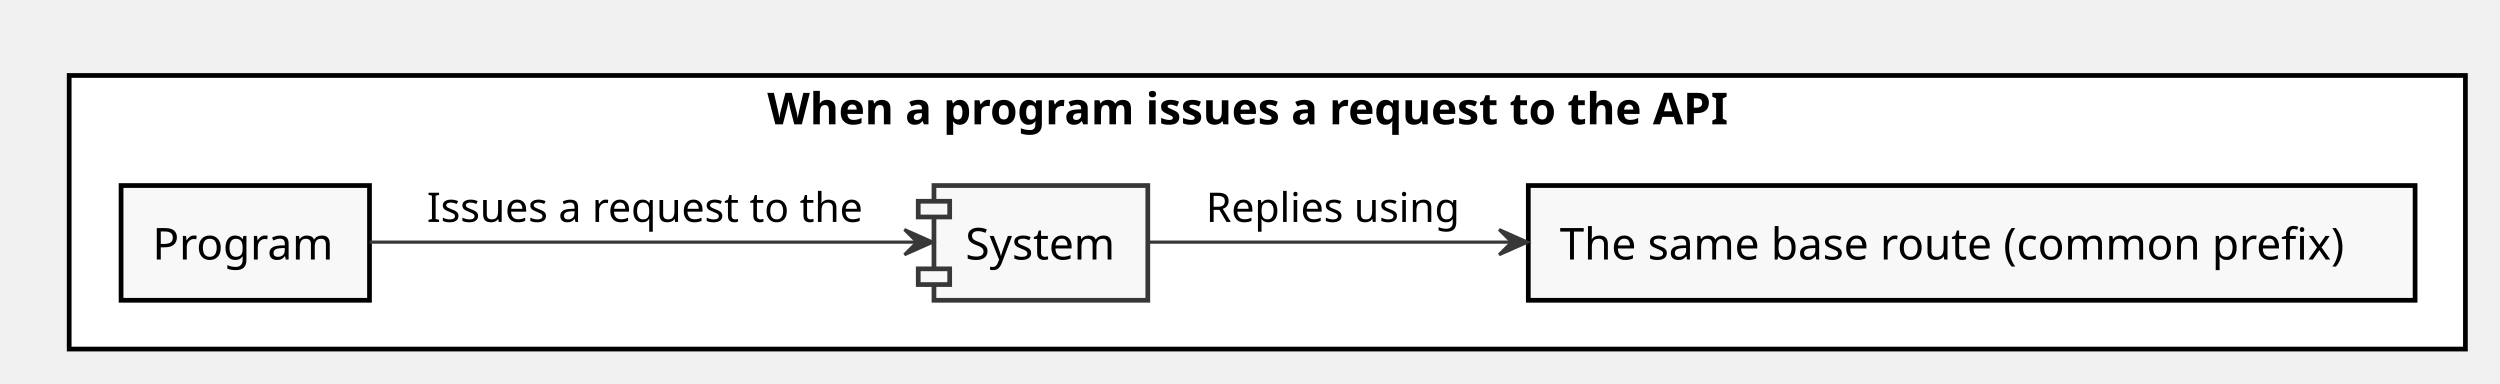
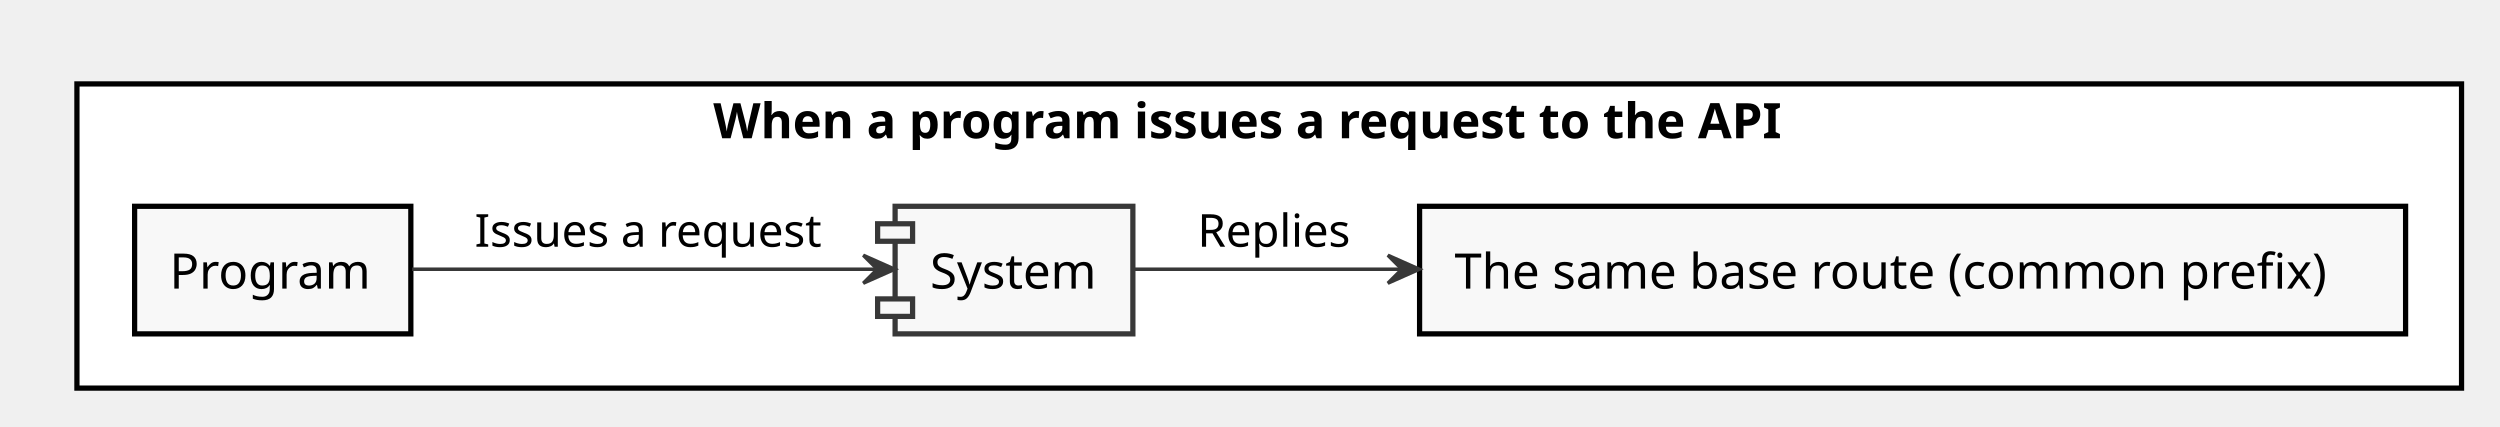
- <svg xmlns="http://www.w3.org/2000/svg" contentScriptType="application/ecmascript" contentStyleType="text/css" height="122px" preserveAspectRatio="none" style="width:795px;height:122px;" version="1.1" viewBox="0 0 795 122" width="795px" zoomAndPan="magnify">
+ <svg xmlns="http://www.w3.org/2000/svg" contentScriptType="application/ecmascript" contentStyleType="text/css" height="122px" preserveAspectRatio="none" style="width:715px;height:122px;" version="1.1" viewBox="0 0 715 122" width="715px" zoomAndPan="magnify">
  <defs />
  <g>
-     <rect fill="#FFFFFF" height="87" style="stroke: #000000; stroke-width: 1.5;" width="762" x="22" y="24" />
-     <text fill="#000000" font-family="sans-serif" font-size="14" font-weight="bold" lengthAdjust="spacingAndGlyphs" textLength="318" x="244" y="39.535">When a program issues a request to the API</text>
+     <rect fill="#FFFFFF" height="87" style="stroke: #000000; stroke-width: 1.5;" width="682" x="22" y="24" />
+     <text fill="#000000" font-family="sans-serif" font-size="14" font-weight="bold" lengthAdjust="spacingAndGlyphs" textLength="318" x="204" y="39.535">When a program issues a request to the API</text>
    <rect fill="#F8F8F8" height="36.488" style="stroke: #000000; stroke-width: 1.5;" width="79" x="38.5" y="59" />
    <text fill="#000000" font-family="sans-serif" font-size="14" lengthAdjust="spacingAndGlyphs" textLength="59" x="48.5" y="82.535">Program</text>
-     <rect fill="#F8F8F8" height="36.488" style="stroke: #000000; stroke-width: 1.5;" width="282" x="486" y="59" />
-     <text fill="#000000" font-family="sans-serif" font-size="14" lengthAdjust="spacingAndGlyphs" textLength="262" x="496" y="82.535">The same base route (common prefix)</text>
-     <rect fill="#F8F8F8" height="36.488" style="stroke: #383838; stroke-width: 1.5;" width="68" x="297" y="59" />
-     <rect fill="#F8F8F8" height="5" style="stroke: #383838; stroke-width: 1.5;" width="10" x="292" y="64" />
-     <rect fill="#F8F8F8" height="5" style="stroke: #383838; stroke-width: 1.5;" width="10" x="292" y="85.488" />
-     <text fill="#000000" font-family="sans-serif" font-size="14" lengthAdjust="spacingAndGlyphs" textLength="48" x="307" y="82.535">System</text>
-     <path d="M117.53,77 C165,77 244.13,77 291.56,77 " fill="none" id="Source-&gt;System" style="stroke: #383838; stroke-width: 1.0;" />
-     <polygon fill="#383838" points="296.62,77,287.62,73,291.62,77,287.62,81,296.62,77" style="stroke: #383838; stroke-width: 1.0;" />
-     <text fill="#000000" font-family="sans-serif" font-size="13" lengthAdjust="spacingAndGlyphs" textLength="143" x="135.75" y="70.568">Issues a request to the</text>
-     <path d="M365.24,77 C394.05,77 437.34,77 480.46,77 " fill="none" id="System-&gt;Measure" style="stroke: #383838; stroke-width: 1.0;" />
-     <polygon fill="#383838" points="485.72,77,476.72,73,480.72,77,476.72,81,485.72,77" style="stroke: #383838; stroke-width: 1.0;" />
-     <text fill="#000000" font-family="sans-serif" font-size="13" lengthAdjust="spacingAndGlyphs" textLength="84" x="383.5" y="70.568">Replies using</text>
+     <rect fill="#F8F8F8" height="36.488" style="stroke: #000000; stroke-width: 1.5;" width="282" x="406" y="59" />
+     <text fill="#000000" font-family="sans-serif" font-size="14" lengthAdjust="spacingAndGlyphs" textLength="262" x="416" y="82.535">The same base route (common prefix)</text>
+     <rect fill="#F8F8F8" height="36.488" style="stroke: #383838; stroke-width: 1.5;" width="68" x="256" y="59" />
+     <rect fill="#F8F8F8" height="5" style="stroke: #383838; stroke-width: 1.5;" width="10" x="251" y="64" />
+     <rect fill="#F8F8F8" height="5" style="stroke: #383838; stroke-width: 1.5;" width="10" x="251" y="85.488" />
+     <text fill="#000000" font-family="sans-serif" font-size="14" lengthAdjust="spacingAndGlyphs" textLength="48" x="266" y="82.535">System</text>
+     <path d="M117.88,77 C155.83,77 212.62,77 250.46,77 " fill="none" id="Source-&gt;System" style="stroke: #383838; stroke-width: 1.0;" />
+     <polygon fill="#383838" points="255.9,77,246.9,73,250.9,77,246.9,81,255.9,77" style="stroke: #383838; stroke-width: 1.0;" />
+     <text fill="#000000" font-family="sans-serif" font-size="13" lengthAdjust="spacingAndGlyphs" textLength="102" x="135.75" y="70.568">Issues a request</text>
+     <path d="M324.13,77 C344.59,77 372.16,77 400.93,77 " fill="none" id="System-&gt;Measure" style="stroke: #383838; stroke-width: 1.0;" />
+     <polygon fill="#383838" points="405.93,77,396.93,73,400.93,77,396.93,81,405.93,77" style="stroke: #383838; stroke-width: 1.0;" />
+     <text fill="#000000" font-family="sans-serif" font-size="13" lengthAdjust="spacingAndGlyphs" textLength="45" x="342.5" y="70.568">Replies</text>
  </g>
</svg>
